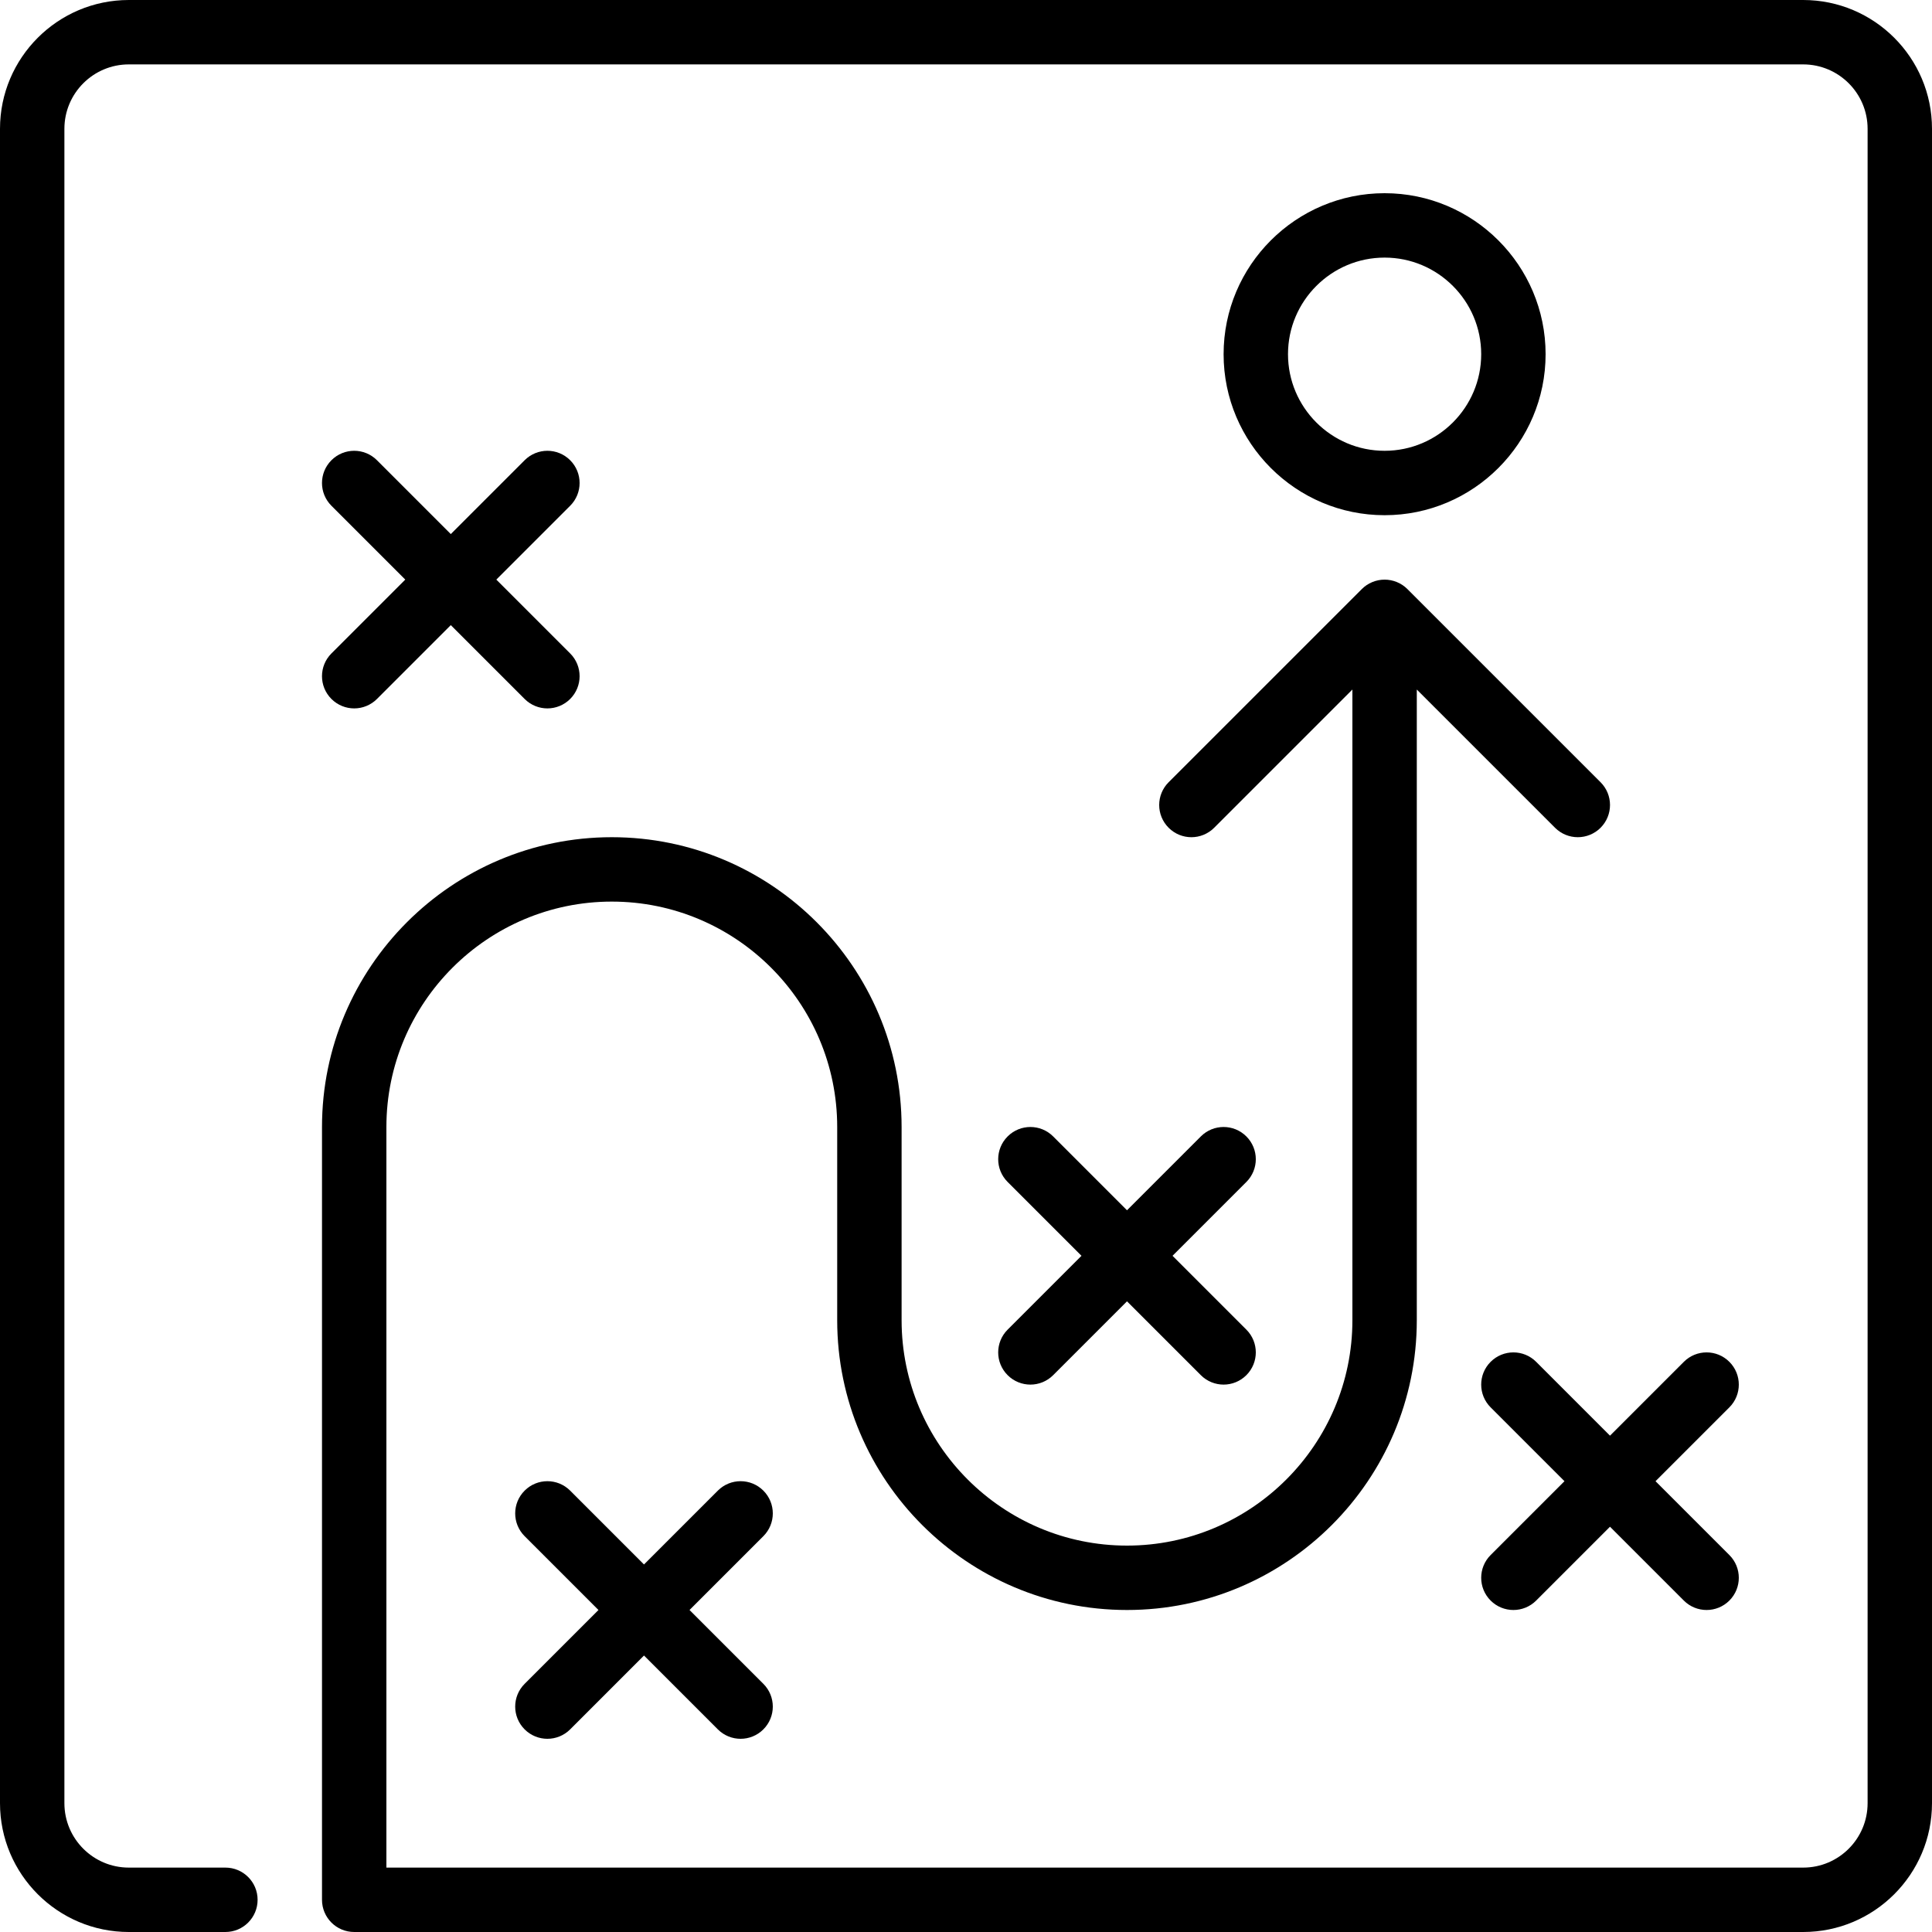
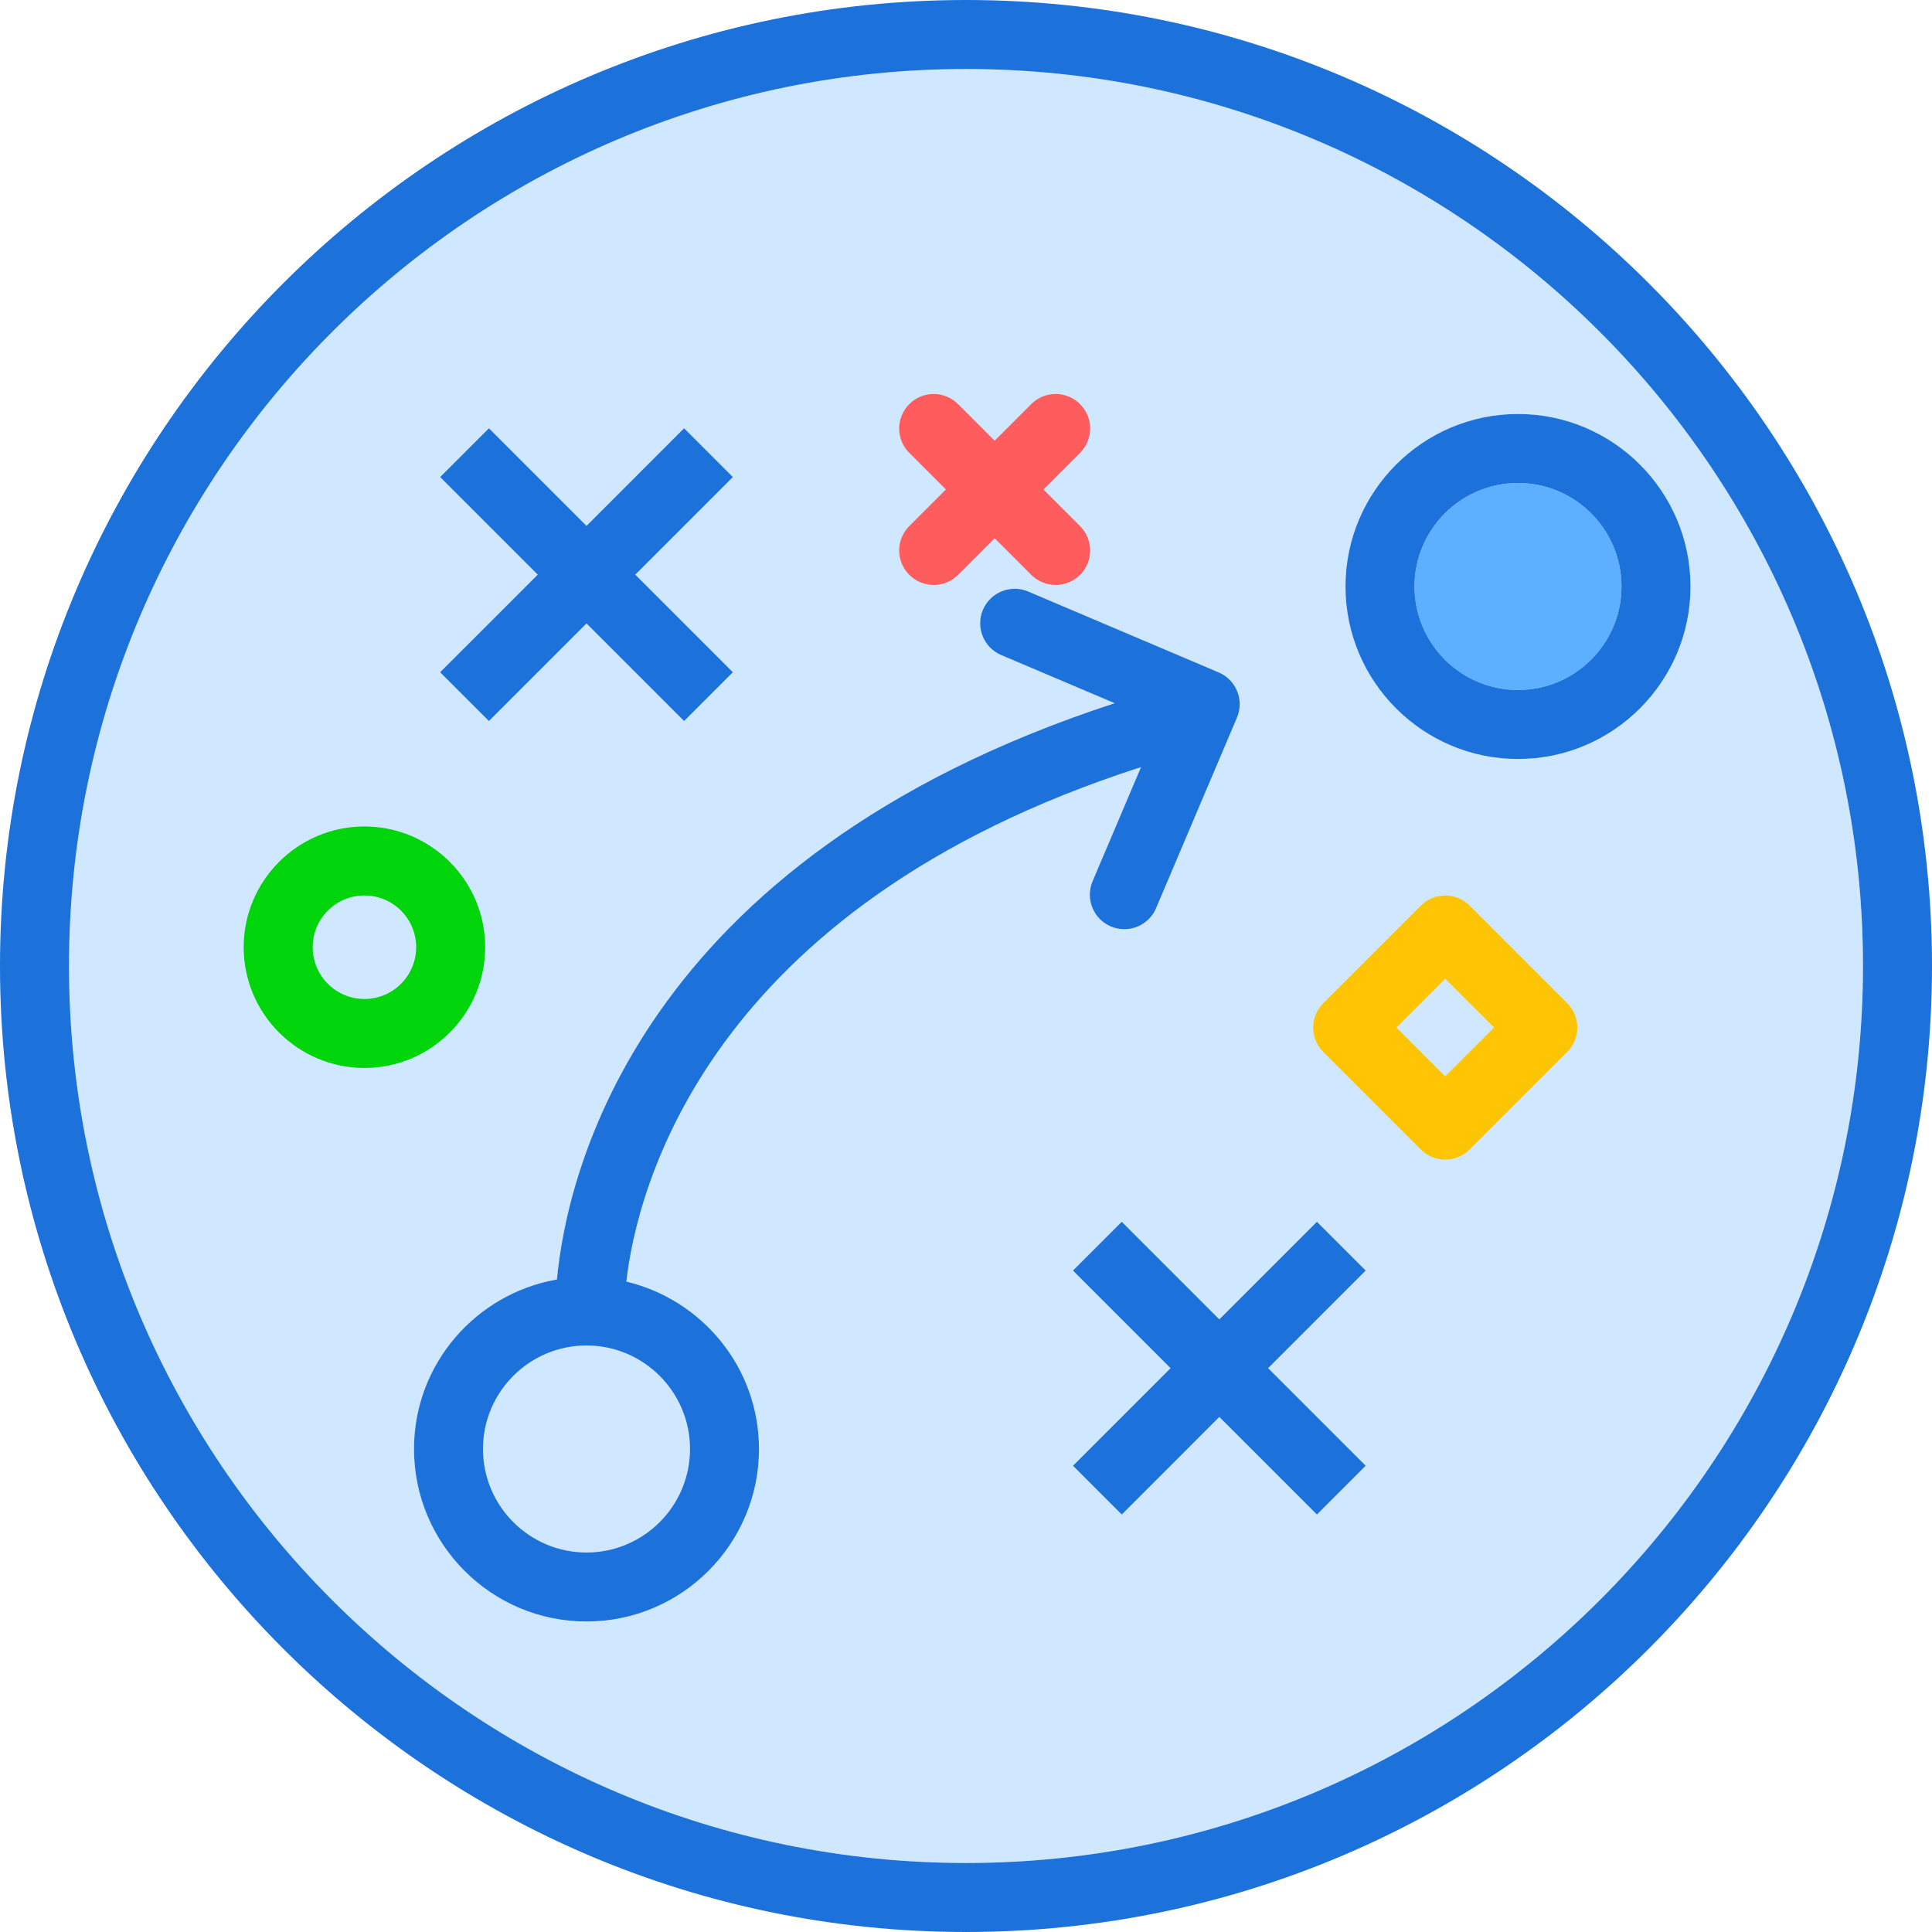
- <svg xmlns="http://www.w3.org/2000/svg" width="800px" height="800px" viewBox="0 0 60 60" version="1.1">
-   <defs>
- 
- </defs>
-   <g id="People" stroke="none" stroke-width="1" fill="none" fill-rule="evenodd">
-     <g id="Icon-36" fill="#000000">
-       <path d="M31.293,42.707 C31.488,42.902 31.744,43 32,43 C32.256,43 32.512,42.902 32.707,42.707 L35,40.414 L37.293,42.707 C37.488,42.902 37.744,43 38,43 C38.256,43 38.512,42.902 38.707,42.707 C39.098,42.316 39.098,41.684 38.707,41.293 L36.414,39 L38.707,36.707 C39.098,36.316 39.098,35.684 38.707,35.293 C38.316,34.902 37.684,34.902 37.293,35.293 L35,37.586 L32.707,35.293 C32.316,34.902 31.684,34.902 31.293,35.293 C30.902,35.684 30.902,36.316 31.293,36.707 L33.586,39 L31.293,41.293 C30.902,41.684 30.902,42.316 31.293,42.707 M53.707,42.293 C53.316,41.902 52.684,41.902 52.293,42.293 L50,44.586 L47.707,42.293 C47.316,41.902 46.684,41.902 46.293,42.293 C45.902,42.684 45.902,43.316 46.293,43.707 L48.586,46 L46.293,48.293 C45.902,48.684 45.902,49.316 46.293,49.707 C46.488,49.902 46.744,50 47,50 C47.256,50 47.512,49.902 47.707,49.707 L50,47.414 L52.293,49.707 C52.488,49.902 52.744,50 53,50 C53.256,50 53.512,49.902 53.707,49.707 C54.098,49.316 54.098,48.684 53.707,48.293 L51.414,46 L53.707,43.707 C54.098,43.316 54.098,42.684 53.707,42.293 M10.293,21.707 C10.488,21.902 10.744,22 11,22 C11.256,22 11.512,21.902 11.707,21.707 L14,19.414 L16.293,21.707 C16.488,21.902 16.744,22 17,22 C17.256,22 17.512,21.902 17.707,21.707 C18.098,21.316 18.098,20.684 17.707,20.293 L15.414,18 L17.707,15.707 C18.098,15.316 18.098,14.684 17.707,14.293 C17.316,13.902 16.684,13.902 16.293,14.293 L14,16.586 L11.707,14.293 C11.316,13.902 10.684,13.902 10.293,14.293 C9.902,14.684 9.902,15.316 10.293,15.707 L12.586,18 L10.293,20.293 C9.902,20.684 9.902,21.316 10.293,21.707 M23.707,46.293 C23.316,45.902 22.684,45.902 22.293,46.293 L20,48.586 L17.707,46.293 C17.316,45.902 16.684,45.902 16.293,46.293 C15.902,46.684 15.902,47.316 16.293,47.707 L18.586,50 L16.293,52.293 C15.902,52.684 15.902,53.316 16.293,53.707 C16.488,53.902 16.744,54 17,54 C17.256,54 17.512,53.902 17.707,53.707 L20,51.414 L22.293,53.707 C22.488,53.902 22.744,54 23,54 C23.256,54 23.512,53.902 23.707,53.707 C24.098,53.316 24.098,52.684 23.707,52.293 L21.414,50 L23.707,47.707 C24.098,47.316 24.098,46.684 23.707,46.293 M43,14 C44.654,14 46,12.654 46,11 C46,9.346 44.654,8 43,8 C41.346,8 40,9.346 40,11 C40,12.654 41.346,14 43,14 M43,16 C40.243,16 38,13.757 38,11 C38,8.243 40.243,6 43,6 C45.757,6 48,8.243 48,11 C48,13.757 45.757,16 43,16 M60,4 L60,56 C60,58.206 58.206,60 56,60 L11,60 C10.448,60 10,59.553 10,59 L10,35 C10,30.037 14.038,26 19,26 C23.962,26 28,30.037 28,35 L28,41 C28,44.859 31.14,48 35,48 C38.86,48 42,44.859 42,41 L42,21.414 L37.707,25.707 C37.316,26.098 36.684,26.098 36.293,25.707 C35.902,25.316 35.902,24.684 36.293,24.293 L42.293,18.294 C42.385,18.201 42.495,18.128 42.618,18.077 C42.862,17.976 43.138,17.976 43.382,18.077 C43.505,18.128 43.615,18.201 43.708,18.294 L49.707,24.293 C50.098,24.684 50.098,25.316 49.707,25.707 C49.512,25.902 49.256,26 49,26 C48.744,26 48.488,25.902 48.293,25.707 L44,21.414 L44,41 C44,45.963 39.962,50 35,50 C30.038,50 26,45.963 26,41 L26,35 C26,31.141 22.86,28 19,28 C15.14,28 12,31.141 12,35 L12,58 L56,58 C57.103,58 58,57.103 58,56 L58,4 C58,2.897 57.103,2 56,2 L4,2 C2.897,2 2,2.897 2,4 L2,56 C2,57.103 2.897,58 4,58 L7,58 C7.552,58 8,58.447 8,59 C8,59.553 7.552,60 7,60 L4,60 C1.794,60 0,58.206 0,56 L0,4 C0,1.794 1.794,0 4,0 L56,0 C58.206,0 60,1.794 60,4" id="strategy">
- 
- </path>
-     </g>
+ <svg xmlns="http://www.w3.org/2000/svg" version="1.1" id="strategy" viewBox="0 0 224 224" enable-background="new 0 0 224 224" xml:space="preserve" width="512" height="512">
+   <g>
+     <path fill="#D0E8FF" d="M56,168c0,6.617,5.383,12,12,12s12-5.383,12-12s-5.383-12-12-12S56,161.383,56,168z" />
+     <path fill="#5CB0FF" d="M176,56c-6.617,0-12,5.383-12,12s5.383,12,12,12s12-5.383,12-12S182.617,56,176,56z" />
+     <path fill="#D0E8FF" d="M112,8C54.654,8,8,54.652,8,112s46.654,104,104,104s104-46.652,104-104S169.346,8,112,8z    M51.029,55.312l5.656-5.656L68,60.971l11.315-11.315l5.656,5.656L73.656,66.627l11.315,11.315l-5.656,5.656   L68,72.283L56.685,83.598l-5.656-5.656L62.344,66.627L51.029,55.312z M72.618,148.591   C81.416,150.689,88,158.569,88,168c0,11.027-8.973,20-20,20s-20-8.973-20-20c0-9.854,7.18-18.018,16.574-19.654   c1.101-11.89,9.091-48.697,64.665-66.813l-13.159-5.584c-2.033-0.863-2.982-3.215-2.119-5.246   c0.865-2.035,3.211-2.981,5.244-2.121l22.092,9.379c2.033,0.863,2.982,3.215,2.119,5.246l-9.377,22.09   c-0.646,1.523-2.127,2.438-3.684,2.438c-0.521,0-1.051-0.102-1.56-0.316c-2.033-0.863-2.982-3.215-2.119-5.246   l5.615-13.229C81.684,105.226,73.822,138.126,72.618,148.591z M158.342,169.941l-5.656,5.656l-11.313-11.314   l-11.313,11.314l-5.656-5.656l11.314-11.315l-11.314-11.315l5.656-5.656l11.313,11.314l11.313-11.314l5.656,5.656   l-11.314,11.315L158.342,169.941z M176,88c-11.027,0-20-8.973-20-20s8.973-20,20-20s20,8.973,20,20S187.027,88,176,88z" />
+     <path fill="#1C71DA" d="M112,0C50.242,0,0,50.242,0,112s50.242,112,112,112s112-50.242,112-112S173.758,0,112,0z M112,216   C54.654,216,8,169.348,8,112S54.654,8,112,8s104,46.652,104,104S169.346,216,112,216z" />
+     <polygon fill="#1C71DA" points="56.685,83.598 68,72.283 79.314,83.598 84.971,77.941 73.656,66.627 84.971,55.312    79.314,49.656 68,60.971 56.685,49.656 51.029,55.312 62.344,66.627 51.029,77.941  " />
+     <polygon fill="#1C71DA" points="152.685,141.656 141.372,152.97 130.059,141.656 124.402,147.312 135.716,158.627    124.402,169.941 130.059,175.598 141.372,164.283 152.685,175.598 158.342,169.941 147.028,158.627 158.342,147.312     " />
+     <path fill="#1C71DA" d="M126.676,102.172c-0.863,2.031,0.086,4.383,2.119,5.246c0.51,0.215,1.039,0.316,1.56,0.316   c1.557,0,3.037-0.914,3.684-2.438l9.377-22.09c0.863-2.031-0.086-4.383-2.119-5.246l-22.092-9.379   c-2.033-0.859-4.379,0.086-5.244,2.121c-0.863,2.031,0.086,4.383,2.119,5.246l13.159,5.584   c-55.574,18.116-63.563,54.923-64.665,66.813C55.18,149.982,48,158.146,48,168c0,11.027,8.973,20,20,20   s20-8.973,20-20c0-9.431-6.583-17.311-15.382-19.409c1.204-10.466,9.066-43.366,59.673-59.649L126.676,102.172z    M80,168c0,6.617-5.383,12-12,12s-12-5.383-12-12s5.383-12,12-12S80,161.383,80,168z" />
+     <path fill="#1C71DA" d="M176,48c-11.027,0-20,8.973-20,20s8.973,20,20,20s20-8.973,20-20S187.027,48,176,48z M176,80   c-6.617,0-12-5.383-12-12s5.383-12,12-12s12,5.383,12,12S182.617,80,176,80z" />
  </g>
+   <path fill="#FF5D5D" d="M108.252,67.822c-1.024,0-2.047-0.391-2.829-1.172c-1.562-1.562-1.562-4.095,0-5.656  l14.142-14.143c1.562-1.562,4.095-1.562,5.657,0c1.562,1.562,1.562,4.095,0,5.656l-14.142,14.143  C110.3,67.432,109.276,67.822,108.252,67.822z" />
+   <path fill="#FF5D5D" d="M122.394,67.822c-1.024,0-2.047-0.391-2.829-1.172l-14.142-14.142  c-1.562-1.562-1.562-4.095,0-5.656c1.562-1.562,4.095-1.562,5.657,0l14.142,14.142c1.562,1.562,1.562,4.095,0,5.656  C124.442,67.432,123.418,67.822,122.394,67.822z" />
+   <path fill="#00D40B" d="M42.252,123.822c-7.72,0-14-6.28-14-14s6.28-14,14-14s14,6.28,14,14  S49.972,123.822,42.252,123.822z M42.252,103.822c-3.309,0-6,2.691-6,6s2.691,6,6,6s6-2.691,6-6  S45.561,103.822,42.252,103.822z" />
+   <path fill="#FFC504" d="M167.566,134.449c-1.024,0-2.047-0.391-2.829-1.172l-11.313-11.313  c-1.562-1.562-1.562-4.095,0-5.656l11.313-11.313c1.562-1.562,4.095-1.562,5.657,0l11.314,11.313  c0.75,0.75,1.172,1.768,1.172,2.828s-0.421,2.078-1.172,2.828l-11.314,11.313  C169.613,134.059,168.589,134.449,167.566,134.449z M161.909,119.136l5.657,5.656l5.657-5.656l-5.657-5.656  L161.909,119.136z" />
</svg>
